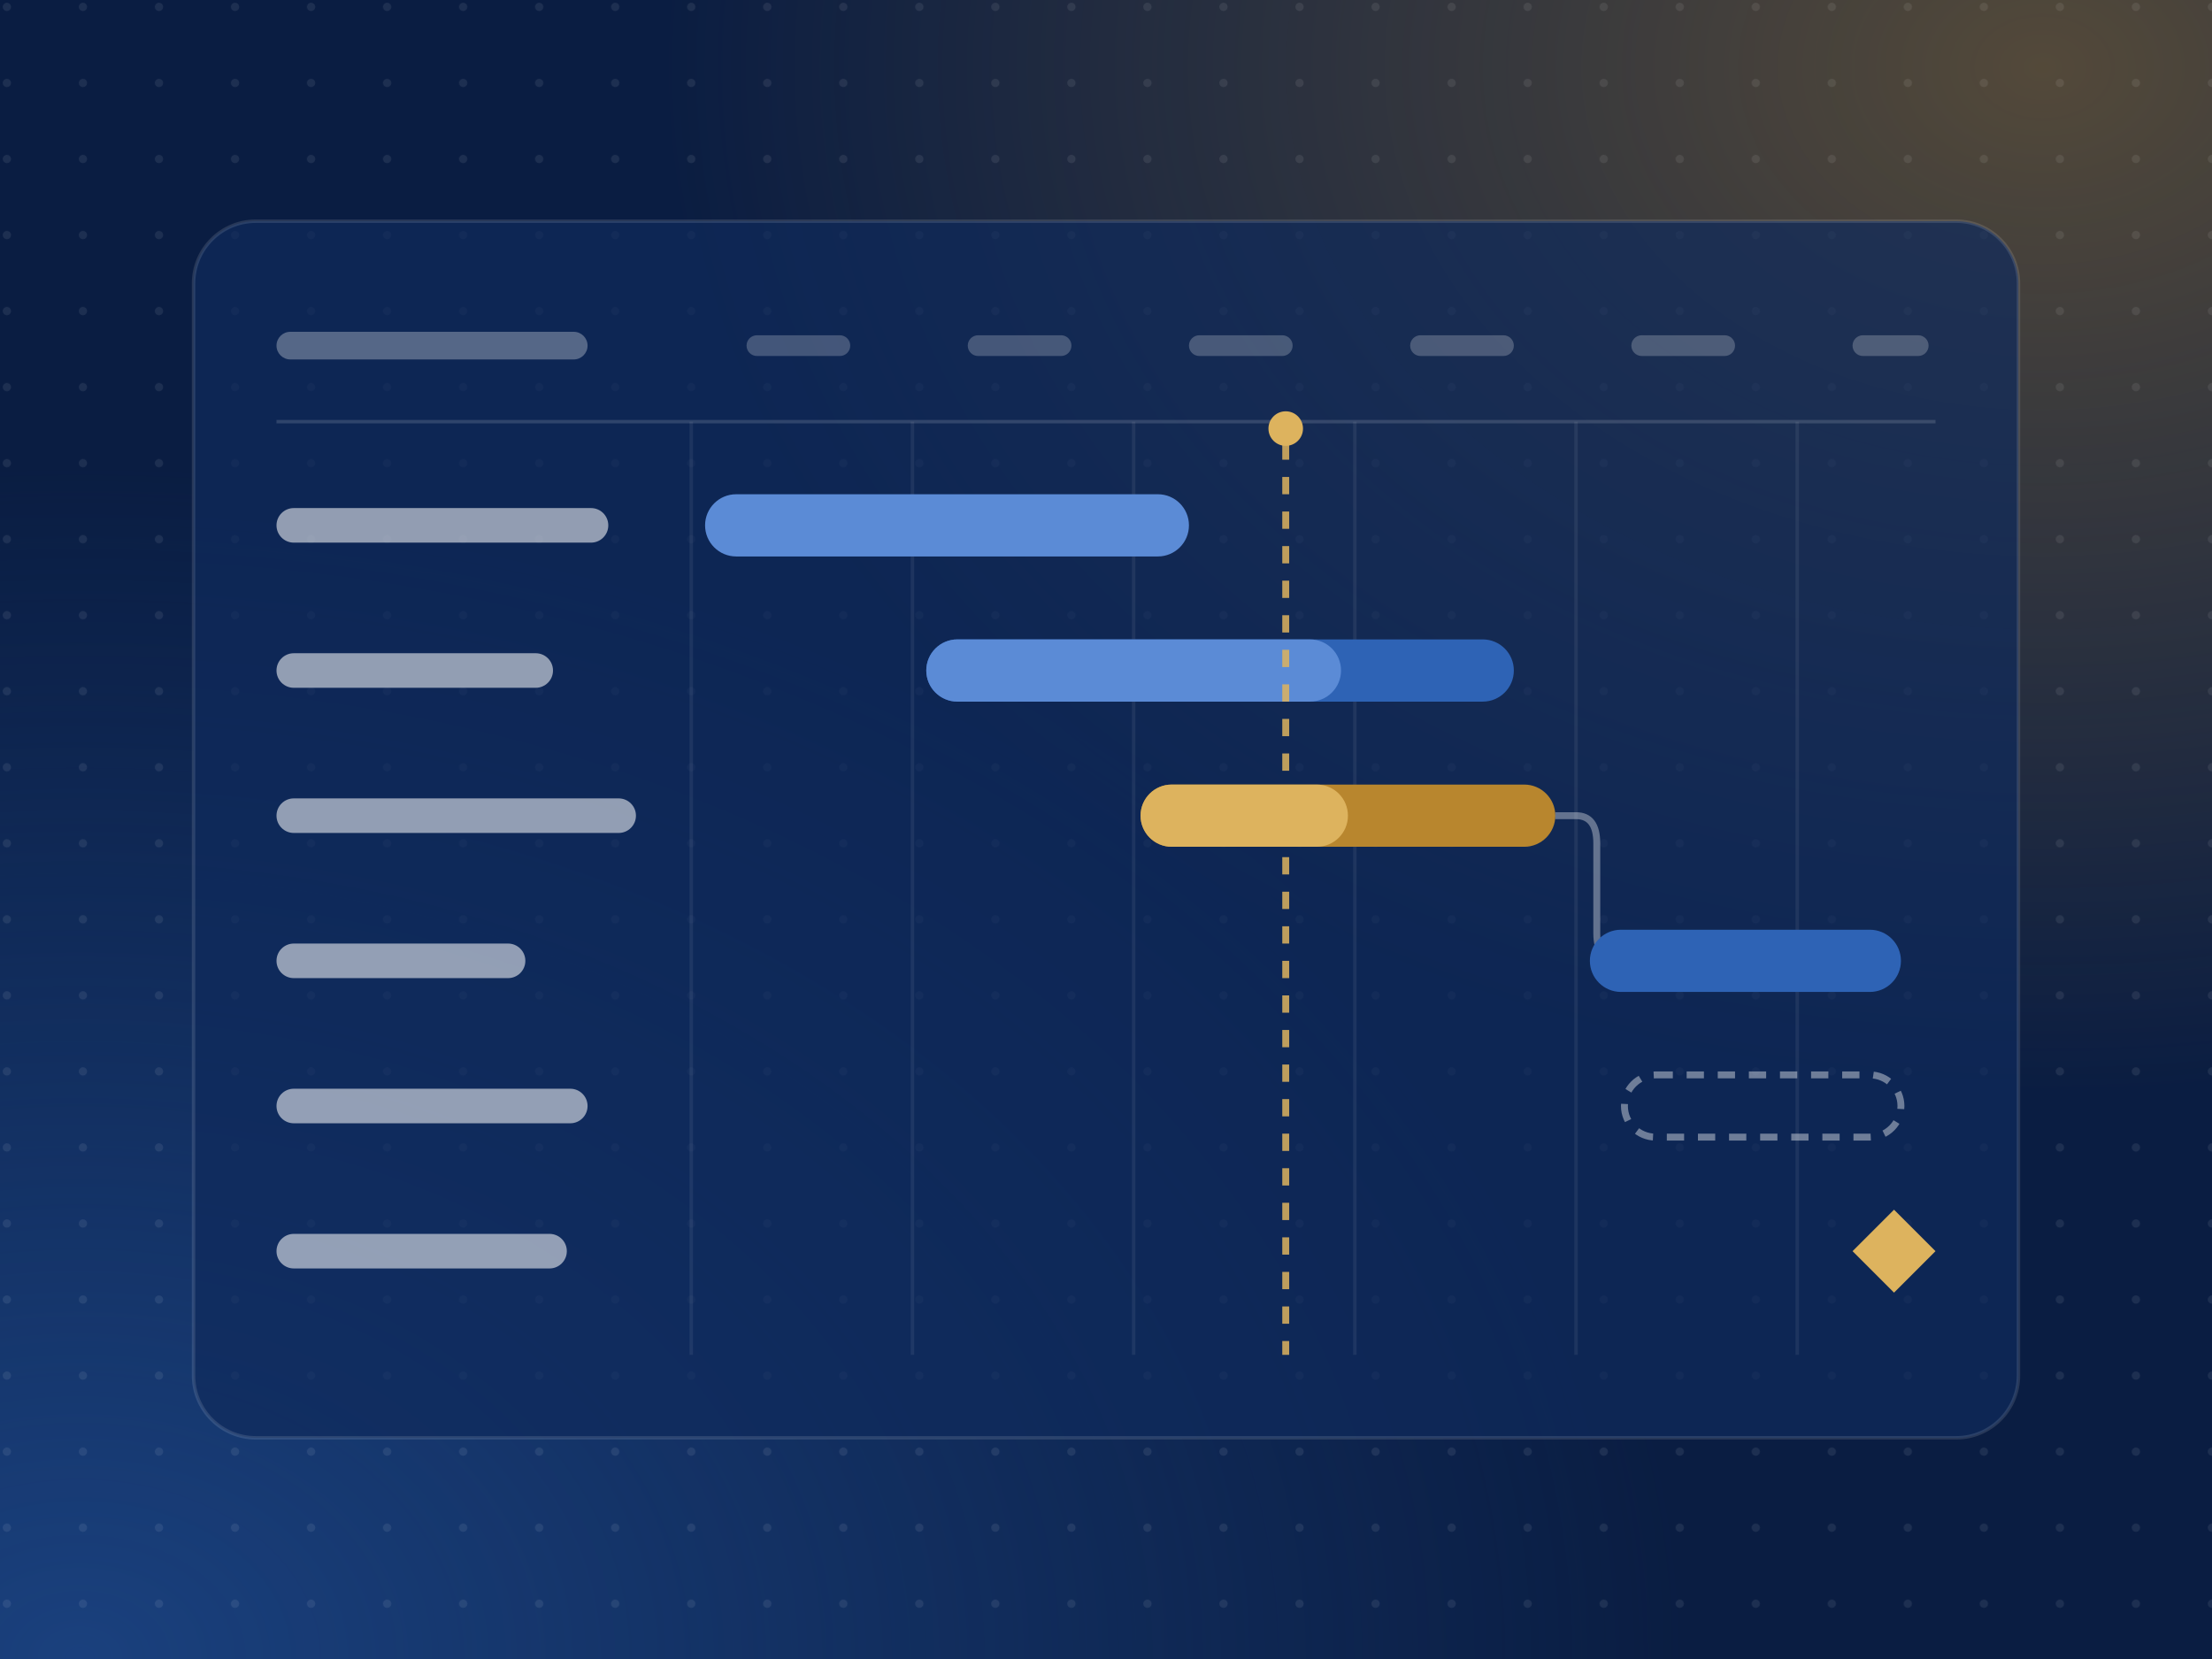
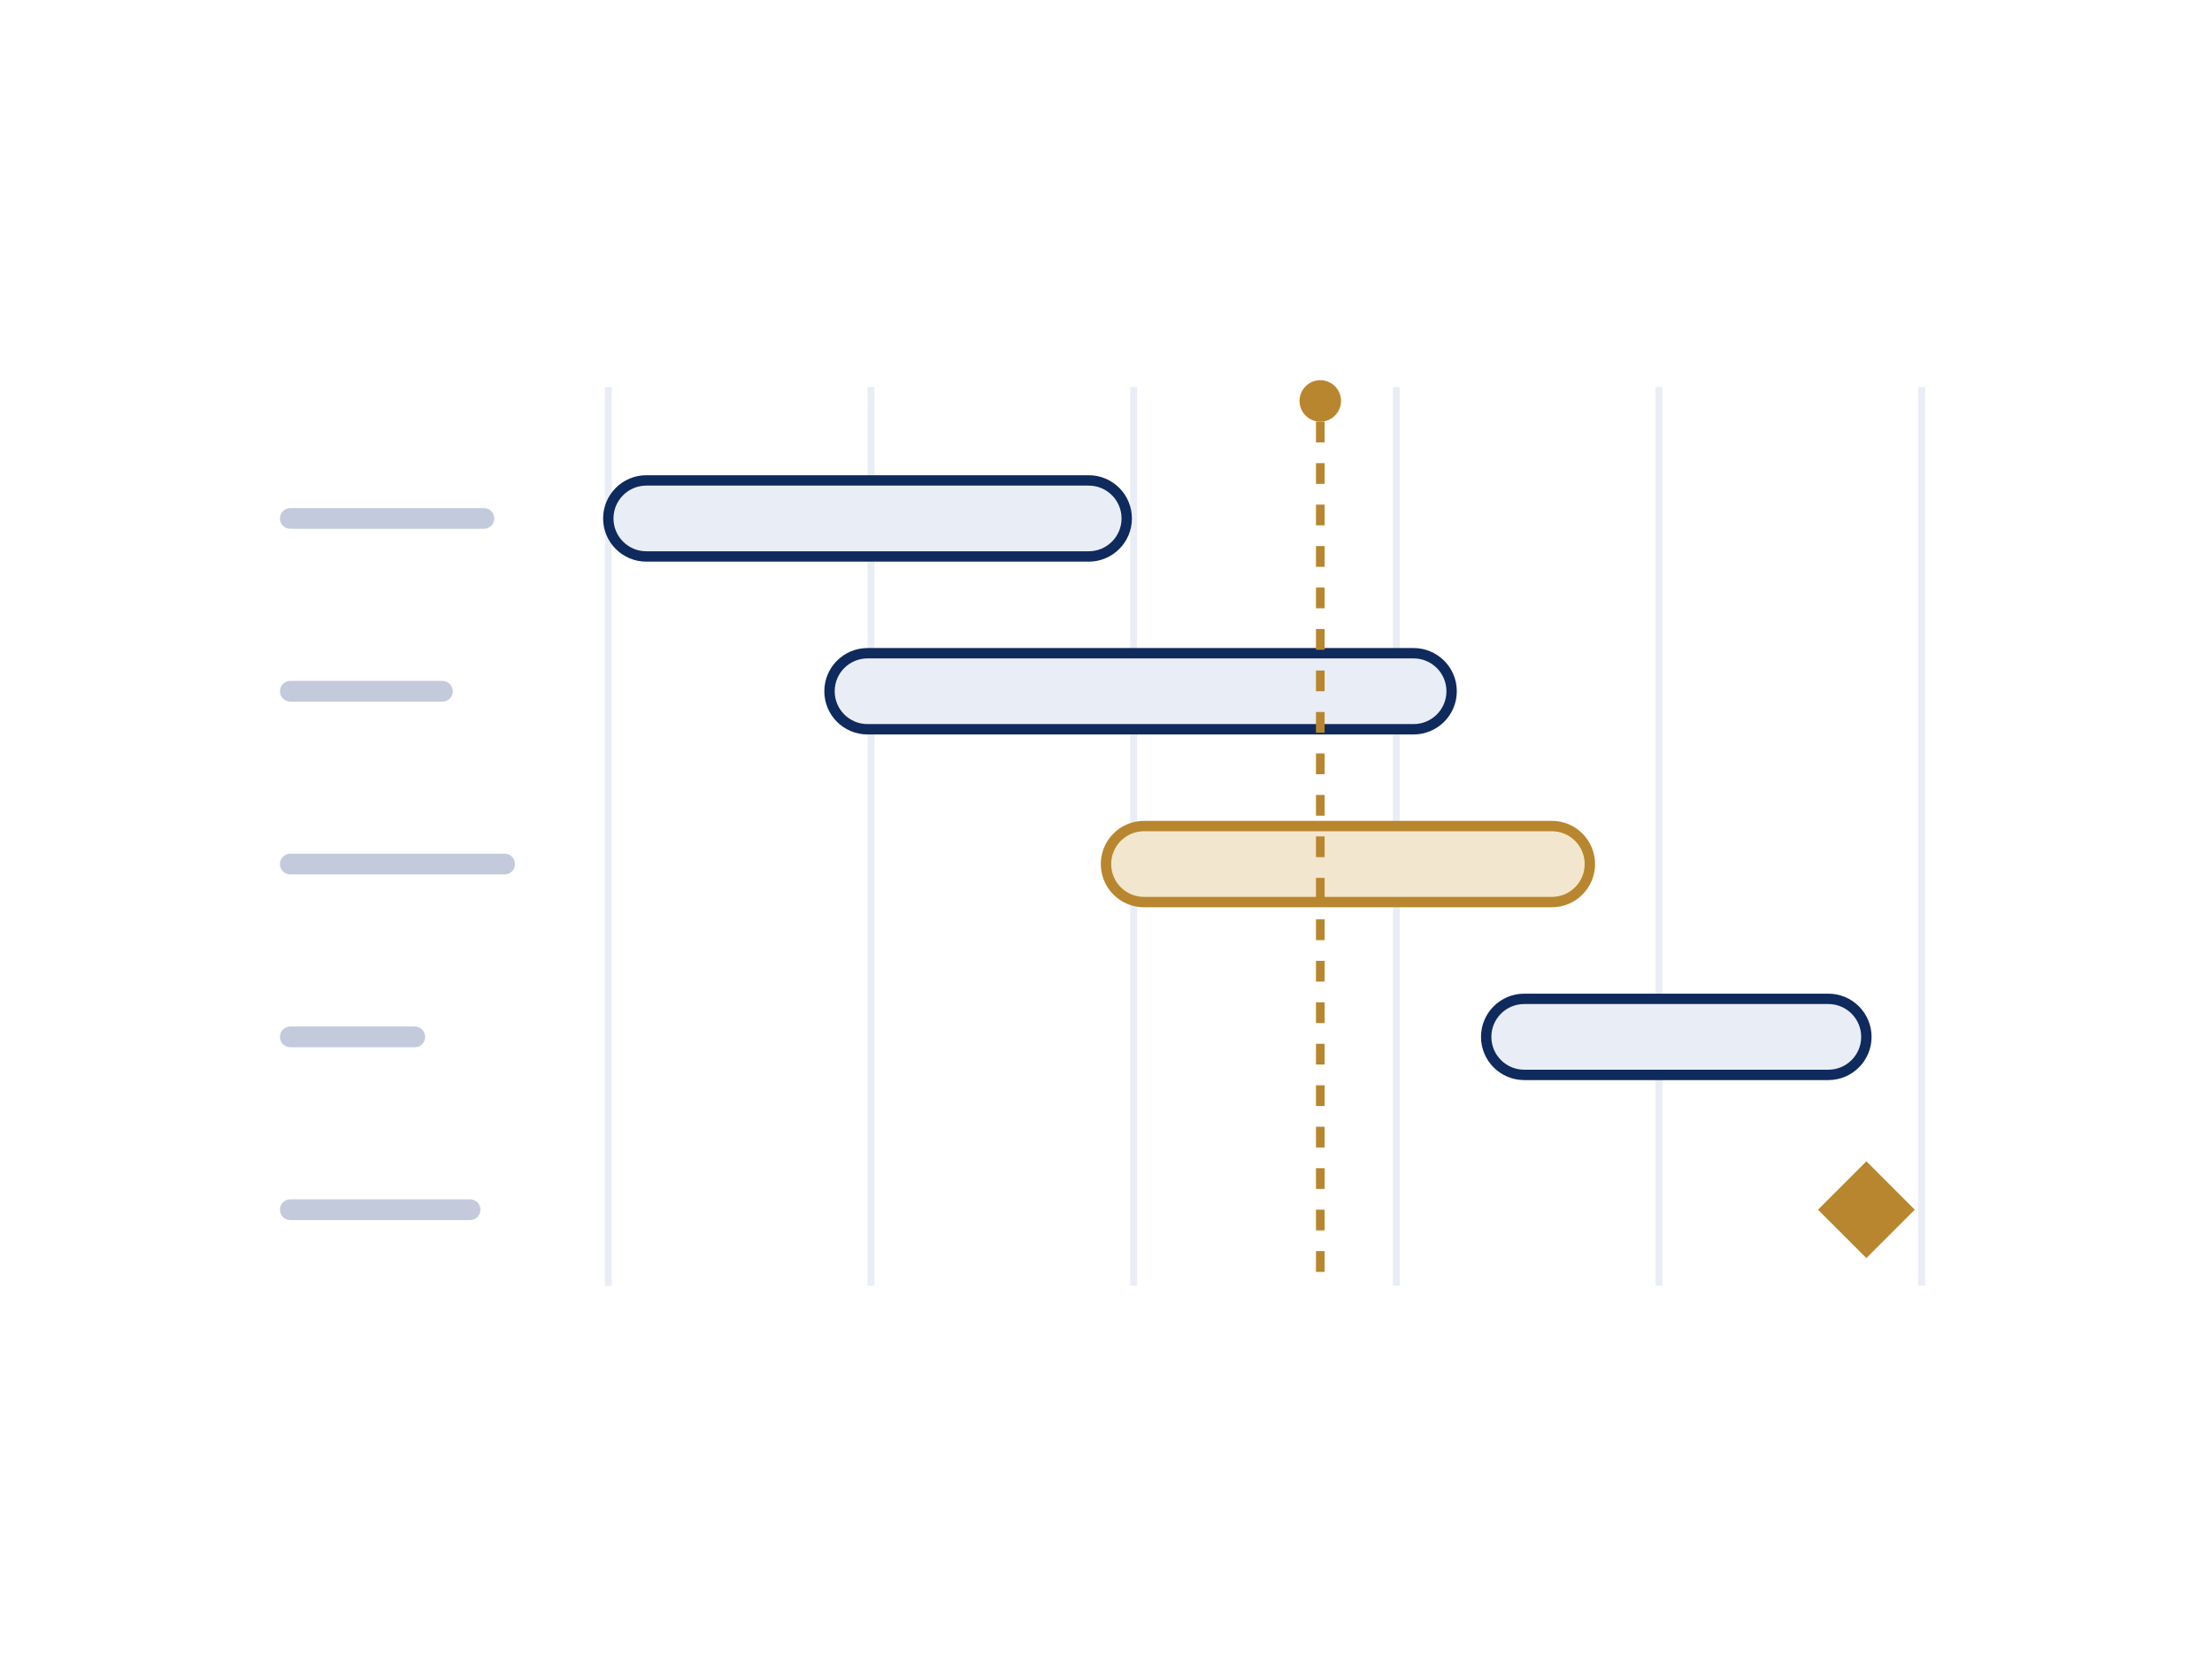
<svg xmlns="http://www.w3.org/2000/svg" viewBox="0 0 640 480" width="640" height="480">
-   <defs>
-     <radialGradient id="glowGold" cx="0.92" cy="0.04" r="0.62">
-       <stop offset="0" stop-color="#B8862E" stop-opacity="0.42" />
-       <stop offset="1" stop-color="#B8862E" stop-opacity="0" />
-     </radialGradient>
-     <radialGradient id="glowBlue" cx="0.04" cy="1" r="0.72">
-       <stop offset="0" stop-color="#1F4C91" stop-opacity="0.75" />
-       <stop offset="1" stop-color="#1F4C91" stop-opacity="0" />
-     </radialGradient>
-     <pattern id="dots" width="22" height="22" patternUnits="userSpaceOnUse">
-       <circle cx="2" cy="2" r="1.2" fill="#FFFFFF" fill-opacity="0.08" />
-     </pattern>
-   </defs>
-   <rect width="640" height="480" fill="#0A1D42" />
-   <rect width="640" height="480" fill="url(#glowBlue)" />
-   <rect width="640" height="480" fill="url(#glowGold)" />
-   <rect width="640" height="480" fill="url(#dots)" />
-   <rect x="56" y="64" width="528" height="352" rx="18" fill="#0F2A5C" fill-opacity="0.7" stroke="#FFFFFF" stroke-opacity="0.12" />
-   <rect x="80" y="96" width="90" height="8" rx="4" fill="#FFFFFF" fill-opacity="0.3" />
-   <g fill="#FFFFFF" fill-opacity="0.22">
-     <rect x="216" y="97" width="30" height="6" rx="3" />
-     <rect x="280" y="97" width="30" height="6" rx="3" />
-     <rect x="344" y="97" width="30" height="6" rx="3" />
-     <rect x="408" y="97" width="30" height="6" rx="3" />
-     <rect x="472" y="97" width="30" height="6" rx="3" />
-     <rect x="536" y="97" width="22" height="6" rx="3" />
+   <rect width="640" height="480" fill="#FFFFFF" />
+   <g stroke="#E9EDF5" stroke-width="2">
+     <line x1="176" y1="112" x2="176" y2="372" />
+     <line x1="252" y1="112" x2="252" y2="372" />
+     <line x1="328" y1="112" x2="328" y2="372" />
+     <line x1="404" y1="112" x2="404" y2="372" />
+     <line x1="480" y1="112" x2="480" y2="372" />
+     <line x1="556" y1="112" x2="556" y2="372" />
  </g>
-   <line x1="80" y1="122" x2="560" y2="122" stroke="#FFFFFF" stroke-opacity="0.14" />
-   <g stroke="#FFFFFF" stroke-opacity="0.07">
-     <line x1="200" y1="122" x2="200" y2="392" />
-     <line x1="264" y1="122" x2="264" y2="392" />
-     <line x1="328" y1="122" x2="328" y2="392" />
-     <line x1="392" y1="122" x2="392" y2="392" />
-     <line x1="456" y1="122" x2="456" y2="392" />
-     <line x1="520" y1="122" x2="520" y2="392" />
+   <g stroke="#C3CADB" stroke-width="6" stroke-linecap="round">
+     <line x1="84" y1="150" x2="140" y2="150" />
+     <line x1="84" y1="200" x2="128" y2="200" />
+     <line x1="84" y1="250" x2="146" y2="250" />
+     <line x1="84" y1="300" x2="120" y2="300" />
+     <line x1="84" y1="350" x2="136" y2="350" />
  </g>
-   <g fill="#FFFFFF" fill-opacity="0.55">
-     <rect x="80" y="147" width="96" height="10" rx="5" />
-     <rect x="80" y="189" width="80" height="10" rx="5" />
-     <rect x="80" y="231" width="104" height="10" rx="5" />
-     <rect x="80" y="273" width="72" height="10" rx="5" />
-     <rect x="80" y="315" width="90" height="10" rx="5" />
-     <rect x="80" y="357" width="84" height="10" rx="5" />
+   <g fill="#E9EDF5" stroke="#0F2A5C" stroke-width="3">
+     <rect x="176" y="139" width="150" height="22" rx="11" />
+     <rect x="240" y="189" width="180" height="22" rx="11" />
+     <rect x="430" y="289" width="110" height="22" rx="11" />
  </g>
-   <rect x="204" y="143" width="140" height="18" rx="9" fill="#5B8BD6" />
-   <rect x="268" y="185" width="170" height="18" rx="9" fill="#2E63B5" />
-   <rect x="268" y="185" width="120" height="18" rx="9" fill="#5B8BD6" />
-   <rect x="330" y="227" width="120" height="18" rx="9" fill="#B8862E" />
-   <rect x="330" y="227" width="60" height="18" rx="9" fill="#DDB35E" />
-   <path d="M450,236 H456 Q462,236 462,244 V270 Q462,278 468,278" fill="none" stroke="#FFFFFF" stroke-opacity="0.35" stroke-width="2" />
-   <rect x="460" y="269" width="90" height="18" rx="9" fill="#2E63B5" />
-   <rect x="470" y="311" width="80" height="18" rx="9" fill="none" stroke="#FFFFFF" stroke-opacity="0.4" stroke-width="2" stroke-dasharray="5 4" />
-   <polygon points="548,350 560,362 548,374 536,362" fill="#DDB35E" />
-   <line x1="372" y1="128" x2="372" y2="392" stroke="#DDB35E" stroke-opacity="0.85" stroke-width="2" stroke-dasharray="5 5" />
-   <circle cx="372" cy="124" r="5" fill="#DDB35E" />
+   <rect x="320" y="239" width="140" height="22" rx="11" fill="#F2E6CE" stroke="#B8862E" stroke-width="3" />
+   <polygon points="540,336 554,350 540,364 526,350" fill="#B8862E" />
+   <line x1="382" y1="122" x2="382" y2="372" stroke="#B8862E" stroke-width="2.5" stroke-dasharray="6 6" />
+   <circle cx="382" cy="116" r="6" fill="#B8862E" />
</svg>
